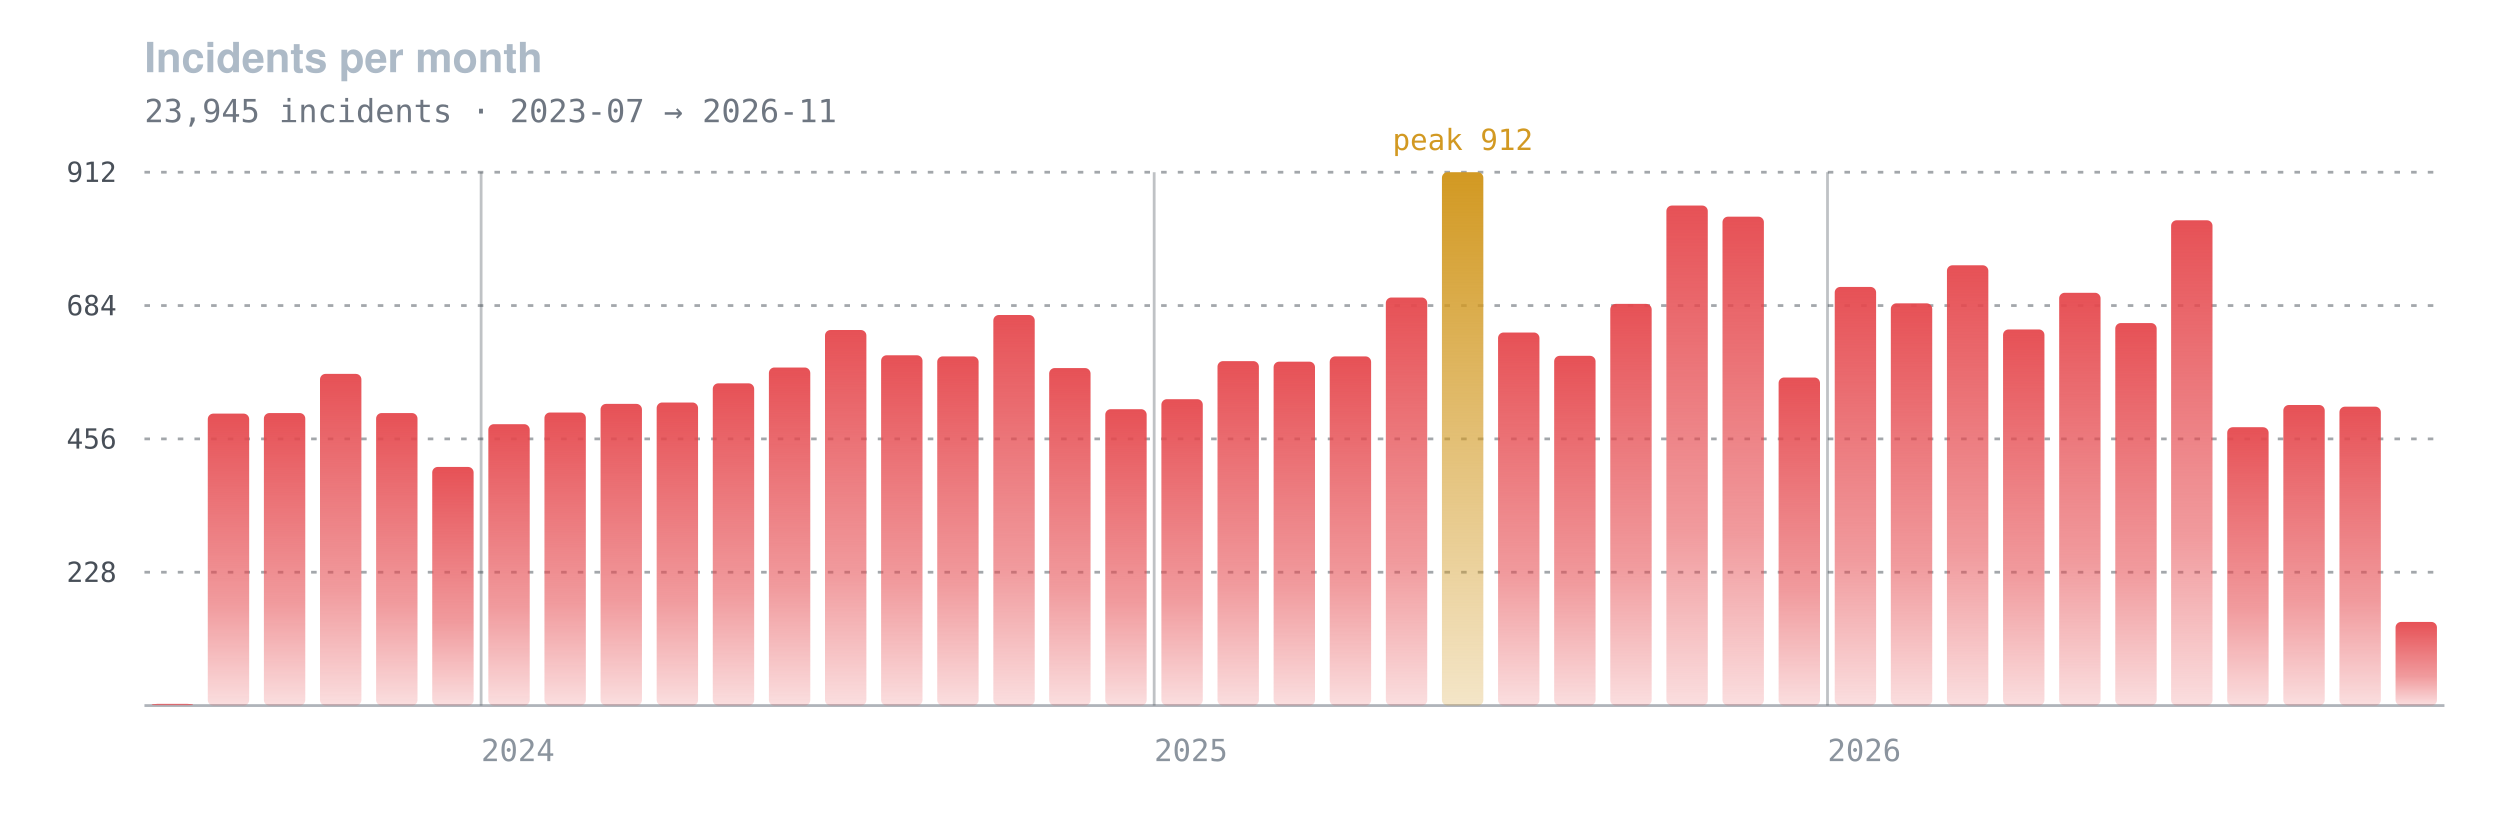
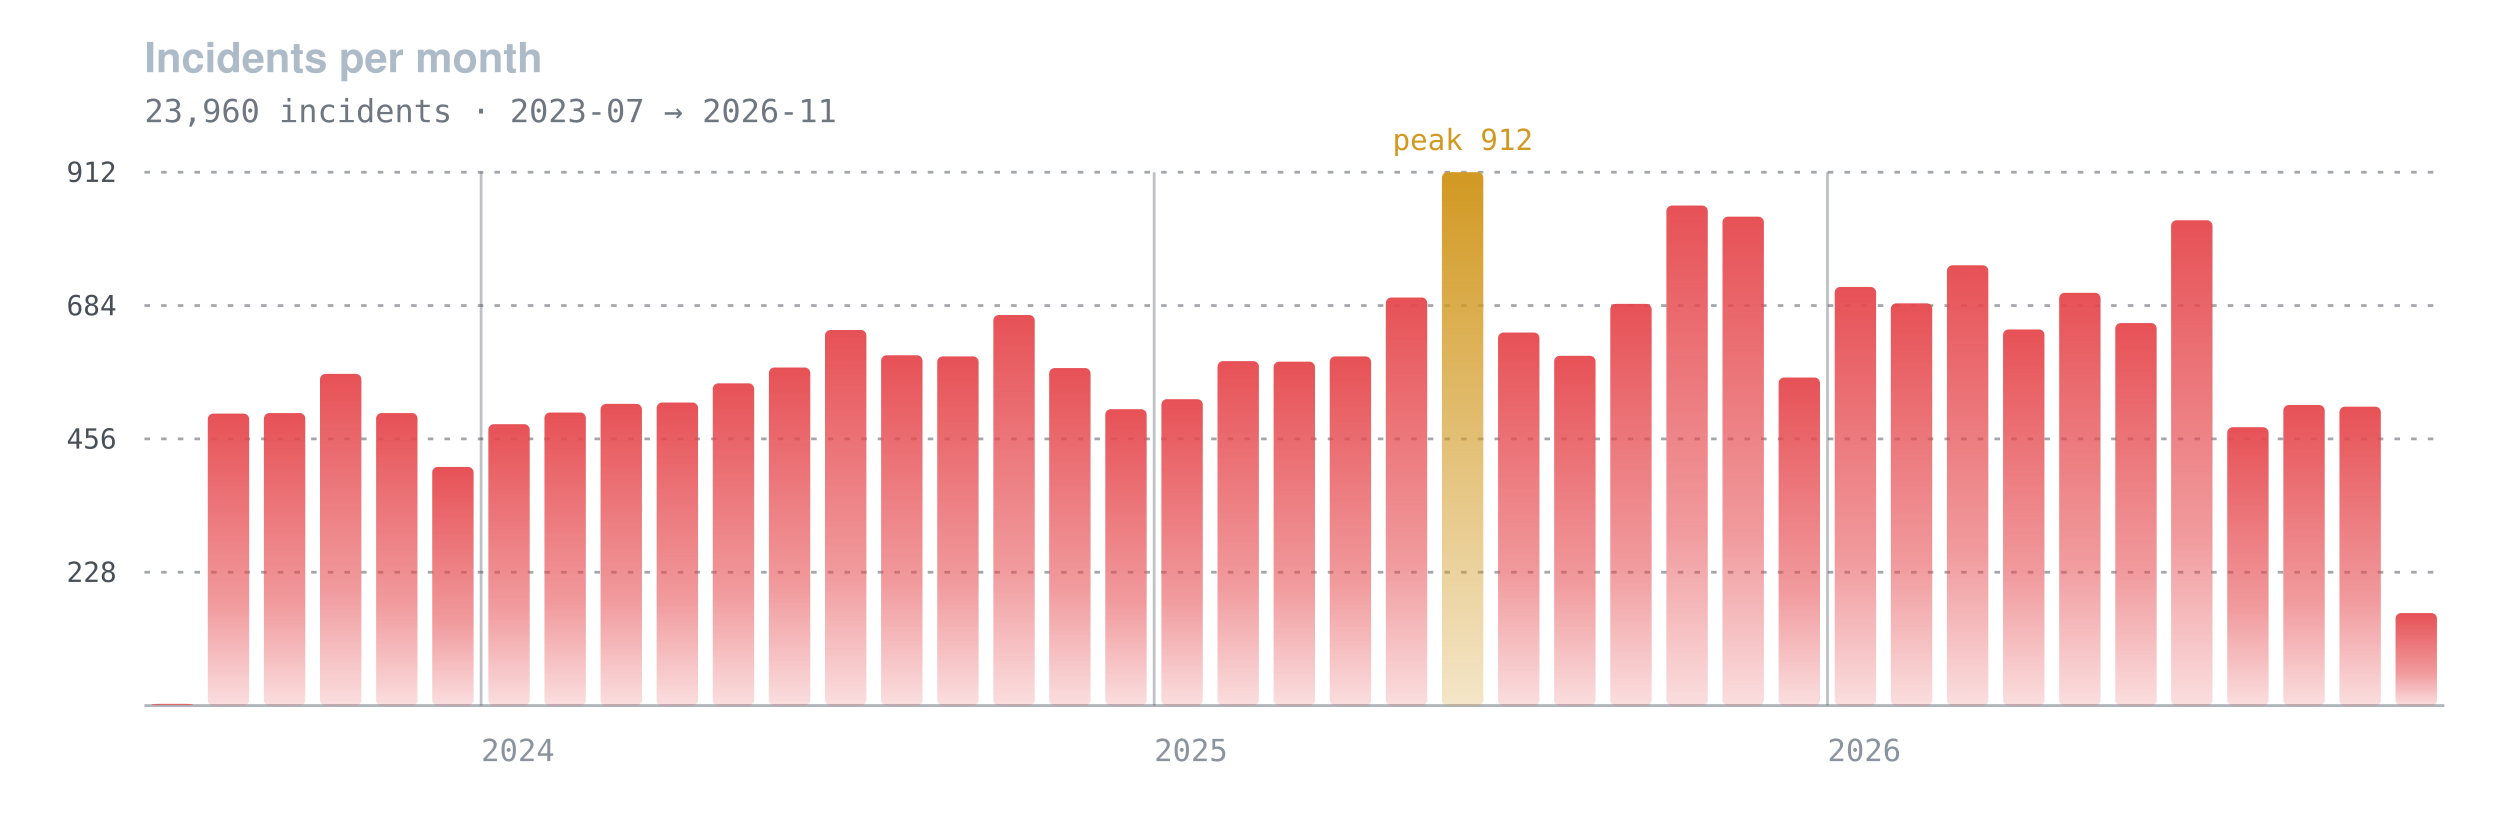
<svg xmlns="http://www.w3.org/2000/svg" viewBox="0 0 900 300" width="900" height="300" role="img">
  <defs>
    <linearGradient id="bg" x1="0" y1="0" x2="0" y2="1">
      <stop offset="0%" stop-color="#e5484d" stop-opacity="0.95" />
      <stop offset="65%" stop-color="#e5484d" stop-opacity="0.55" />
      <stop offset="100%" stop-color="#e5484d" stop-opacity="0.18" />
    </linearGradient>
    <linearGradient id="pk" x1="0" y1="0" x2="0" y2="1">
      <stop offset="0%" stop-color="#d29922" stop-opacity="1" />
      <stop offset="100%" stop-color="#d29922" stop-opacity="0.25" />
    </linearGradient>
  </defs>
  <text x="52" y="26" fill="#adbac7" font-size="15" font-family="-apple-system,BlinkMacSystemFont,Segoe UI,Helvetica,Arial,sans-serif" font-weight="600">Incidents per month</text>
-   <text x="52" y="44" fill="#6e7681" font-size="11.5" font-family="ui-monospace,SFMono-Regular,Menlo,Consolas,monospace">23,945 incidents · 2023-07 → 2026-11</text>
+   <text x="52" y="44" fill="#6e7681" font-size="11.5" font-family="ui-monospace,SFMono-Regular,Menlo,Consolas,monospace">23,960 incidents · 2023-07 → 2026-11</text>
  <line x1="52" y1="206.0" x2="880" y2="206.0" stroke="#484f58" stroke-width="1" stroke-dasharray="2 4" opacity="0.5" />
  <text x="42" y="209.5" fill="#484f58" font-size="10" font-family="ui-monospace,SFMono-Regular,Menlo,Consolas,monospace" text-anchor="end">228</text>
  <line x1="52" y1="158.0" x2="880" y2="158.0" stroke="#484f58" stroke-width="1" stroke-dasharray="2 4" opacity="0.5" />
  <text x="42" y="161.5" fill="#484f58" font-size="10" font-family="ui-monospace,SFMono-Regular,Menlo,Consolas,monospace" text-anchor="end">456</text>
  <line x1="52" y1="110.0" x2="880" y2="110.0" stroke="#484f58" stroke-width="1" stroke-dasharray="2 4" opacity="0.5" />
  <text x="42" y="113.5" fill="#484f58" font-size="10" font-family="ui-monospace,SFMono-Regular,Menlo,Consolas,monospace" text-anchor="end">684</text>
  <line x1="52" y1="62.0" x2="880" y2="62.0" stroke="#484f58" stroke-width="1" stroke-dasharray="2 4" opacity="0.5" />
  <text x="42" y="65.5" fill="#484f58" font-size="10" font-family="ui-monospace,SFMono-Regular,Menlo,Consolas,monospace" text-anchor="end">912</text>
  <line x1="52" y1="254" x2="880" y2="254" stroke="#6e7681" stroke-width="1" opacity="0.55" />
  <rect x="54.6" y="253.4" width="14.9" height="0.6" rx="2" fill="url(#bg)" />
  <rect x="74.8" y="148.9" width="14.9" height="105.1" rx="2" fill="url(#bg)" />
  <rect x="95.0" y="148.7" width="14.9" height="105.3" rx="2" fill="url(#bg)" />
  <rect x="115.2" y="134.6" width="14.9" height="119.4" rx="2" fill="url(#bg)" />
  <rect x="135.4" y="148.7" width="14.9" height="105.3" rx="2" fill="url(#bg)" />
  <rect x="155.6" y="168.1" width="14.9" height="85.9" rx="2" fill="url(#bg)" />
  <rect x="175.8" y="152.7" width="14.9" height="101.3" rx="2" fill="url(#bg)" />
  <line x1="173.2" y1="62" x2="173.2" y2="254" stroke="#484f58" stroke-width="1" opacity="0.35" />
  <text x="173.2" y="274" fill="#8b949e" font-size="11" font-family="ui-monospace,SFMono-Regular,Menlo,Consolas,monospace">2024</text>
  <rect x="196.0" y="148.5" width="14.9" height="105.5" rx="2" fill="url(#bg)" />
  <rect x="216.2" y="145.4" width="14.9" height="108.6" rx="2" fill="url(#bg)" />
  <rect x="236.4" y="144.9" width="14.9" height="109.1" rx="2" fill="url(#bg)" />
  <rect x="256.6" y="138.0" width="14.9" height="116.0" rx="2" fill="url(#bg)" />
  <rect x="276.8" y="132.3" width="14.9" height="121.7" rx="2" fill="url(#bg)" />
  <rect x="297.0" y="118.8" width="14.9" height="135.2" rx="2" fill="url(#bg)" />
  <rect x="317.2" y="127.9" width="14.9" height="126.1" rx="2" fill="url(#bg)" />
  <rect x="337.4" y="128.3" width="14.9" height="125.7" rx="2" fill="url(#bg)" />
  <rect x="357.6" y="113.4" width="14.9" height="140.6" rx="2" fill="url(#bg)" />
  <rect x="377.7" y="132.5" width="14.9" height="121.5" rx="2" fill="url(#bg)" />
  <rect x="397.9" y="147.3" width="14.9" height="106.7" rx="2" fill="url(#bg)" />
  <rect x="418.1" y="143.7" width="14.9" height="110.3" rx="2" fill="url(#bg)" />
  <line x1="415.5" y1="62" x2="415.5" y2="254" stroke="#484f58" stroke-width="1" opacity="0.35" />
  <text x="415.5" y="274" fill="#8b949e" font-size="11" font-family="ui-monospace,SFMono-Regular,Menlo,Consolas,monospace">2025</text>
  <rect x="438.3" y="130.0" width="14.9" height="124.0" rx="2" fill="url(#bg)" />
  <rect x="458.5" y="130.2" width="14.9" height="123.8" rx="2" fill="url(#bg)" />
  <rect x="478.7" y="128.3" width="14.9" height="125.7" rx="2" fill="url(#bg)" />
  <rect x="498.9" y="107.1" width="14.9" height="146.9" rx="2" fill="url(#bg)" />
  <rect x="519.1" y="62.0" width="14.9" height="192.0" rx="2" fill="url(#pk)" />
  <rect x="539.3" y="119.7" width="14.9" height="134.3" rx="2" fill="url(#bg)" />
  <rect x="559.5" y="128.1" width="14.9" height="125.9" rx="2" fill="url(#bg)" />
  <rect x="579.7" y="109.4" width="14.9" height="144.6" rx="2" fill="url(#bg)" />
  <rect x="599.9" y="74.0" width="14.9" height="180.0" rx="2" fill="url(#bg)" />
  <rect x="620.1" y="78.0" width="14.9" height="176.0" rx="2" fill="url(#bg)" />
  <rect x="640.3" y="135.9" width="14.9" height="118.1" rx="2" fill="url(#bg)" />
  <rect x="660.5" y="103.3" width="14.9" height="150.7" rx="2" fill="url(#bg)" />
  <line x1="657.9" y1="62" x2="657.9" y2="254" stroke="#484f58" stroke-width="1" opacity="0.35" />
  <text x="657.9" y="274" fill="#8b949e" font-size="11" font-family="ui-monospace,SFMono-Regular,Menlo,Consolas,monospace">2026</text>
  <rect x="680.7" y="109.2" width="14.9" height="144.8" rx="2" fill="url(#bg)" />
  <rect x="700.9" y="95.5" width="14.9" height="158.5" rx="2" fill="url(#bg)" />
  <rect x="721.1" y="118.6" width="14.9" height="135.4" rx="2" fill="url(#bg)" />
  <rect x="741.3" y="105.4" width="14.9" height="148.6" rx="2" fill="url(#bg)" />
  <rect x="761.5" y="116.3" width="14.9" height="137.7" rx="2" fill="url(#bg)" />
  <rect x="781.6" y="79.3" width="14.9" height="174.7" rx="2" fill="url(#bg)" />
  <rect x="801.8" y="153.8" width="14.9" height="100.2" rx="2" fill="url(#bg)" />
  <rect x="822.0" y="145.8" width="14.9" height="108.2" rx="2" fill="url(#bg)" />
  <rect x="842.2" y="146.4" width="14.9" height="107.6" rx="2" fill="url(#bg)" />
-   <rect x="862.4" y="223.9" width="14.9" height="30.1" rx="2" fill="url(#bg)" />
+   <rect x="862.4" y="220.7" width="14.9" height="33.3" rx="2" fill="url(#bg)" />
  <text x="526.6" y="54.0" fill="#d29922" font-size="10.5" font-family="ui-monospace,SFMono-Regular,Menlo,Consolas,monospace" text-anchor="middle">peak 912</text>
</svg>
